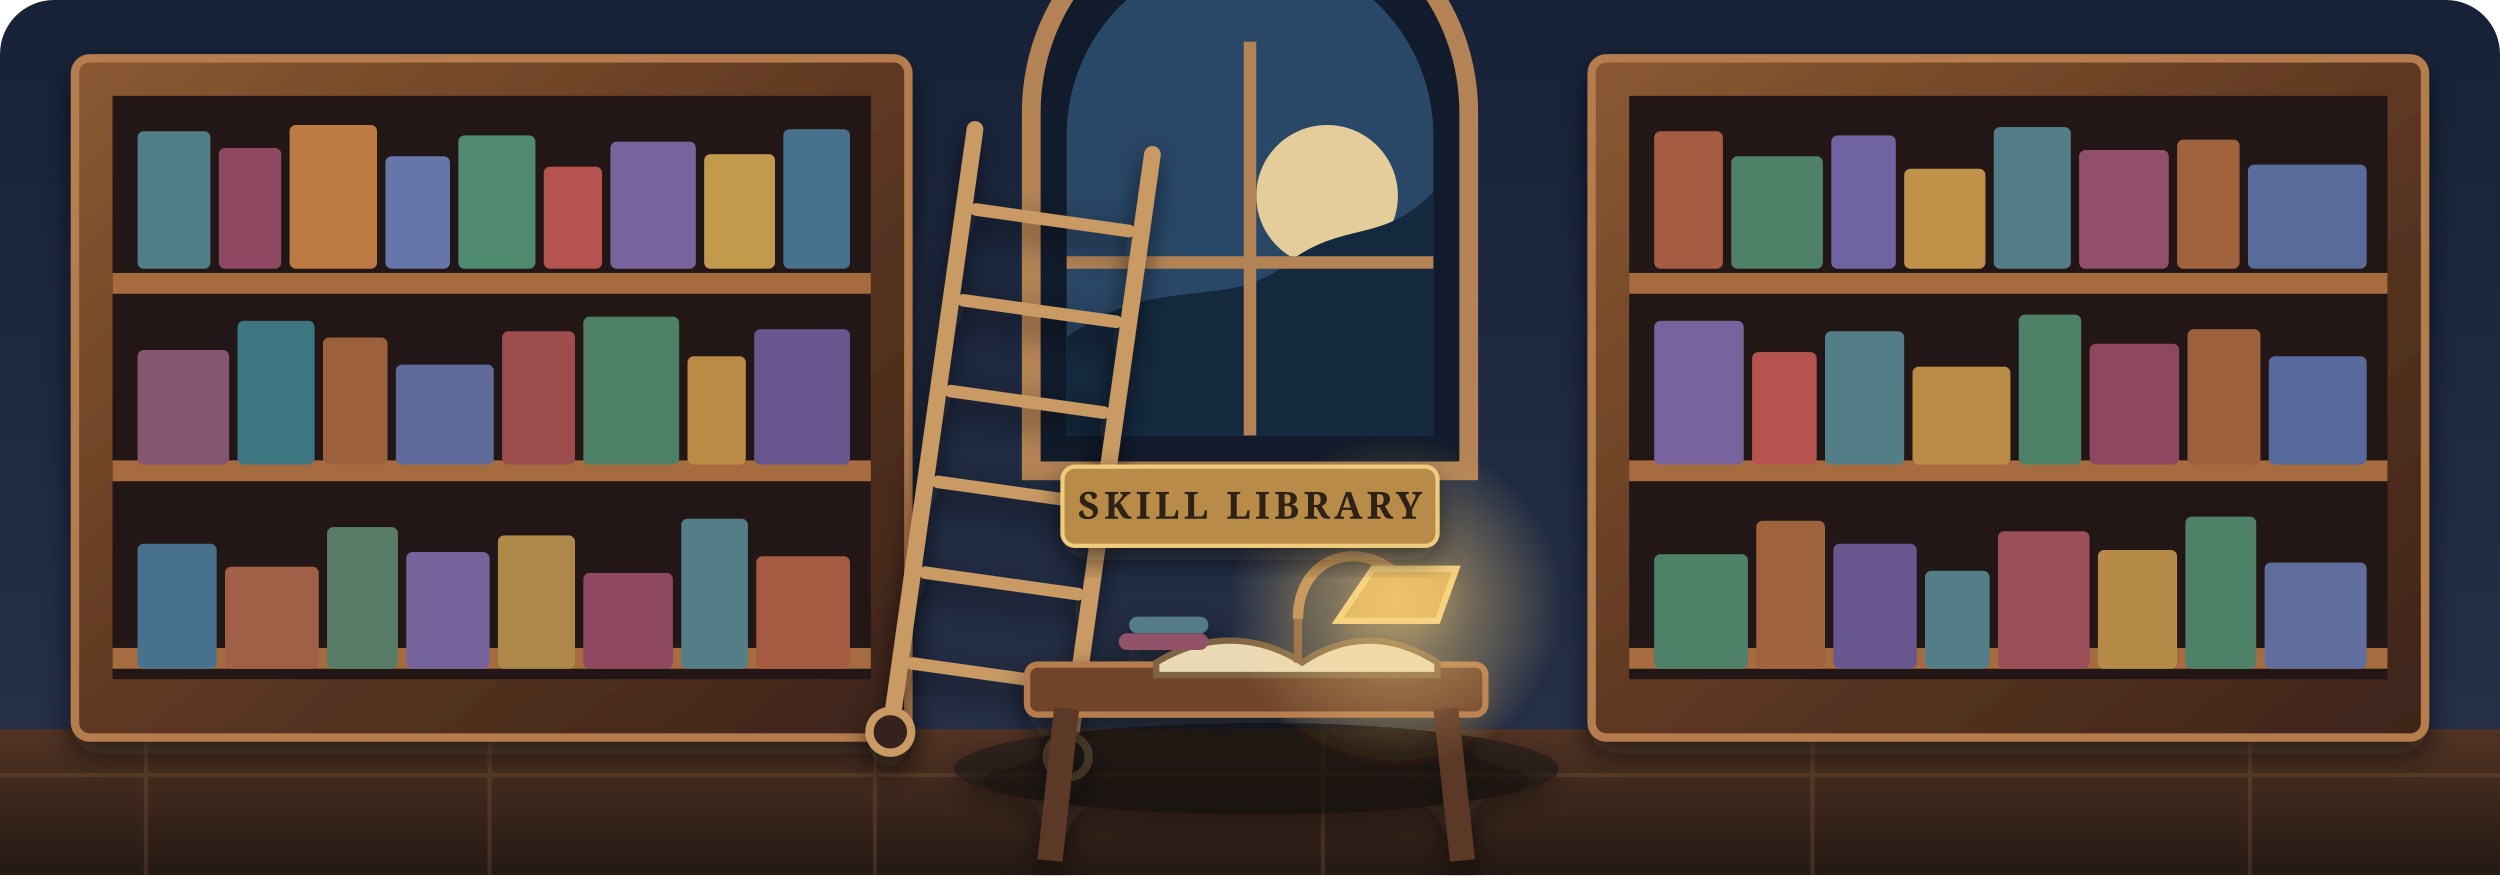
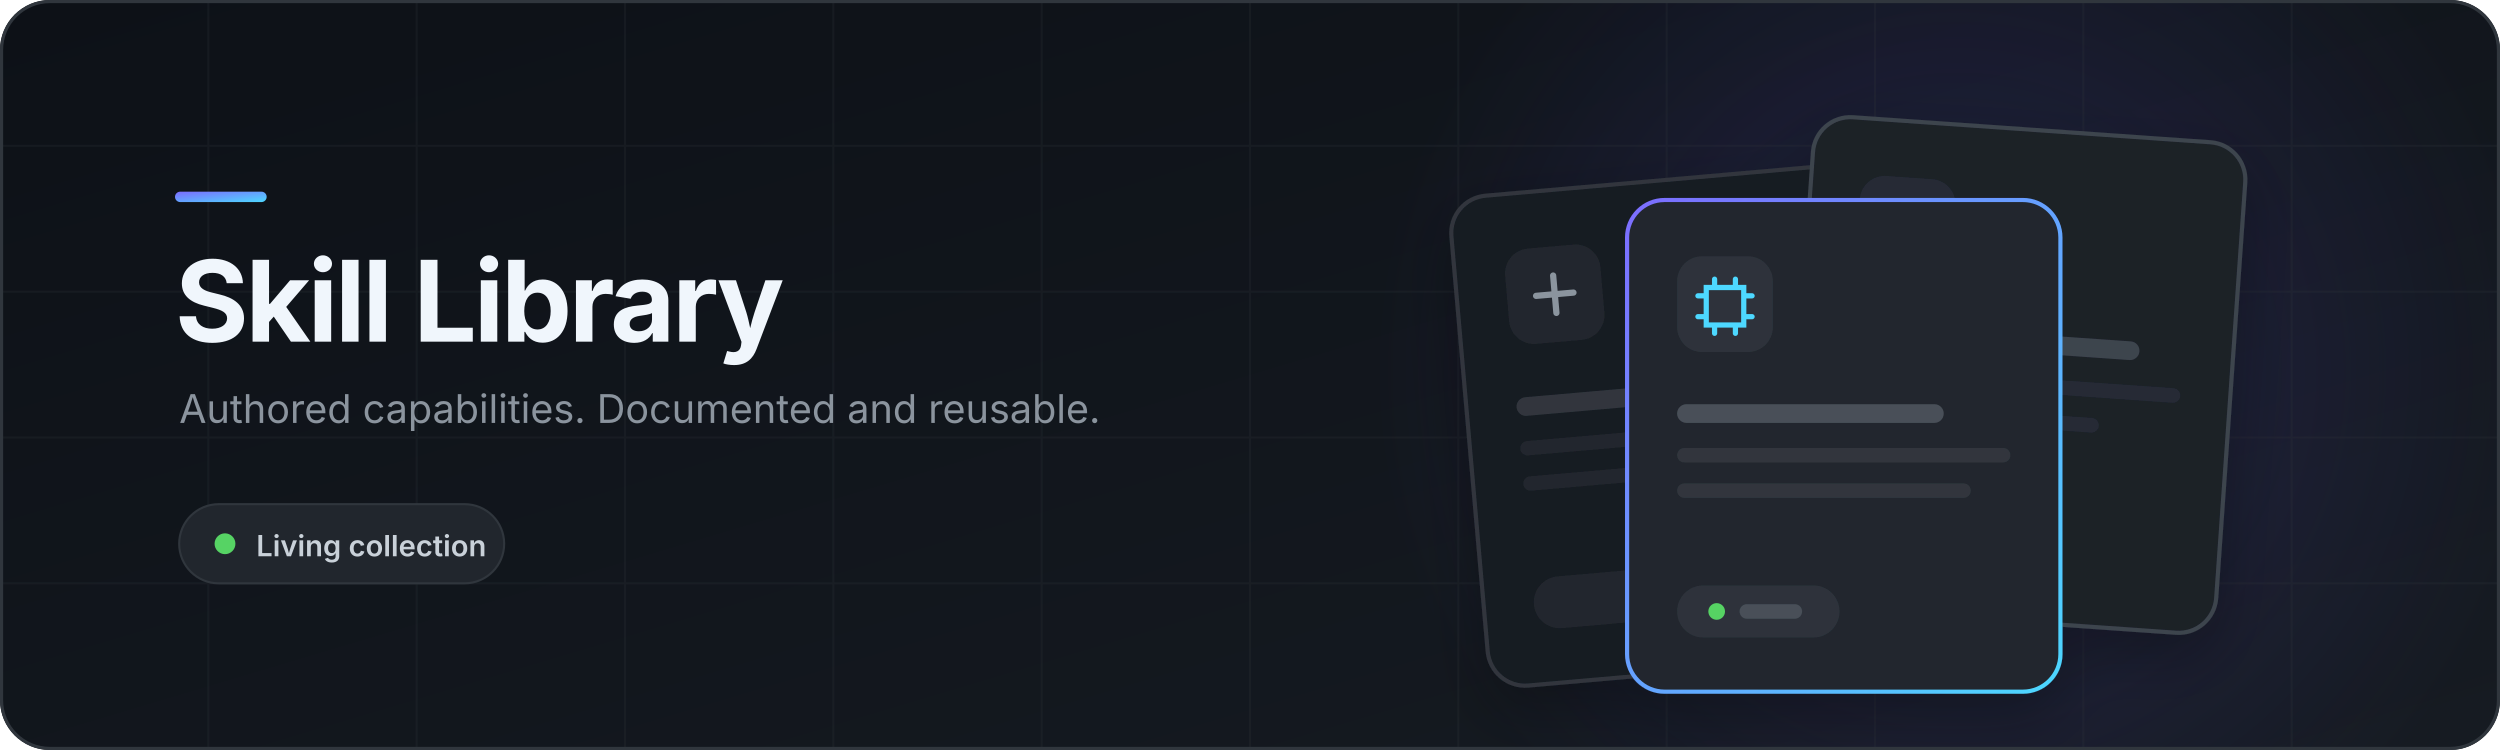
- <svg xmlns="http://www.w3.org/2000/svg" width="1200" height="420" viewBox="0 0 1200 420" role="img" aria-labelledby="title desc">
+ <svg xmlns="http://www.w3.org/2000/svg" width="1200" height="360" viewBox="0 0 1200 360" role="img" aria-labelledby="title desc">
  <defs>
-     <linearGradient id="wall" x1="0" y1="0" x2="0" y2="1">
-       <stop offset="0" stop-color="#172238" />
-       <stop offset="1" stop-color="#28324a" />
+     <linearGradient id="background" x1="0" y1="0" x2="1" y2="1">
+       <stop offset="0" stop-color="#0d1117" />
+       <stop offset="1" stop-color="#161b22" />
    </linearGradient>
-     <linearGradient id="wood" x1="0" y1="0" x2="1" y2="1">
-       <stop offset="0" stop-color="#8b5a32" />
-       <stop offset=".5" stop-color="#5f3822" />
-       <stop offset="1" stop-color="#3d2419" />
+     <linearGradient id="accent" x1="0" y1="0" x2="1" y2="1">
+       <stop offset="0" stop-color="#7c6cff" />
+       <stop offset="1" stop-color="#4dd8ff" />
    </linearGradient>
-     <linearGradient id="floor" x1="0" y1="0" x2="0" y2="1">
-       <stop offset="0" stop-color="#523424" />
-       <stop offset="1" stop-color="#241914" />
-     </linearGradient>
-     <radialGradient id="lampGlow">
-       <stop offset="0" stop-color="#ffd98a" stop-opacity=".54" />
-       <stop offset="1" stop-color="#ffd98a" stop-opacity="0" />
+     <radialGradient id="glow" cx="50%" cy="50%" r="50%">
+       <stop offset="0" stop-color="#6d5dfc" stop-opacity=".18" />
+       <stop offset="1" stop-color="#6d5dfc" stop-opacity="0" />
    </radialGradient>
-     <filter id="shadow" x="-40%" y="-40%" width="180%" height="180%">
-       <feDropShadow dx="0" dy="6" stdDeviation="7" flood-color="#130c08" flood-opacity=".6" />
+     <filter id="shadow" x="-30%" y="-30%" width="160%" height="160%">
+       <feDropShadow dx="0" dy="12" stdDeviation="14" flood-color="#000000" flood-opacity=".28" />
    </filter>
  </defs>
-   <rect width="1200" height="420" rx="26" fill="url(#wall)" />
-   <rect y="350" width="1200" height="70" fill="url(#floor)" />
-   <path d="M0 372H1200M70 350v70M235 350v70M420 350v70M635 350v70M870 350v70M1080 350v70" stroke="#9b6741" stroke-opacity=".25" stroke-width="2" />
-   <path d="M495 54a105 105 0 0 1 210 0v172H495z" fill="#111b2b" stroke="#b48355" stroke-width="9" />
-   <path d="M512 65a88 88 0 0 1 176 0v144H512z" fill="#294766" />
-   <circle cx="637" cy="94" r="34" fill="#f5d8a0" opacity=".92" />
-   <path d="M512 162c44-32 76-12 105-35 28-22 46-9 71-35v117H512z" fill="#14283e" />
-   <path d="M600 20v189M512 126h176" stroke="#b48355" stroke-width="6" />
-   <g transform="translate(36 28)" filter="url(#shadow)">
-     <rect width="400" height="326" rx="7" fill="url(#wood)" stroke="#b57b4d" stroke-width="4" />
-     <rect x="18" y="18" width="364" height="280" fill="#211712" />
-     <path d="M18 108h364M18 198h364M18 288h364" stroke="#a66c40" stroke-width="10" />
-     <g transform="translate(30 35)">
-       <rect width="35" height="66" rx="3" fill="#517d86" />
-       <rect x="39" y="8" width="30" height="58" rx="3" fill="#8d4760" />
-       <rect x="73" y="-3" width="42" height="69" rx="3" fill="#bd7a42" />
-       <rect x="119" y="12" width="31" height="54" rx="3" fill="#6676a8" />
-       <rect x="154" y="2" width="37" height="64" rx="3" fill="#4f8a6f" />
-       <rect x="195" y="17" width="28" height="49" rx="3" fill="#b5534f" />
-       <rect x="227" y="5" width="41" height="61" rx="3" fill="#78649c" />
-       <rect x="272" y="11" width="34" height="55" rx="3" fill="#c19a4d" />
-       <rect x="310" y="-1" width="32" height="67" rx="3" fill="#47718d" />
-     </g>
-     <g transform="translate(30 126)">
-       <rect x="0" y="14" width="44" height="55" rx="3" fill="#86546f" />
-       <rect x="48" y="0" width="37" height="69" rx="3" fill="#3e7681" />
-       <rect x="89" y="8" width="31" height="61" rx="3" fill="#9c613c" />
-       <rect x="124" y="21" width="47" height="48" rx="3" fill="#5f6c9b" />
-       <rect x="175" y="5" width="35" height="64" rx="3" fill="#9d4e4d" />
-       <rect x="214" y="-2" width="46" height="71" rx="3" fill="#4d8065" />
-       <rect x="264" y="17" width="28" height="52" rx="3" fill="#b88c45" />
-       <rect x="296" y="4" width="46" height="65" rx="3" fill="#68568e" />
-     </g>
-     <g transform="translate(30 221)">
-       <rect x="0" y="12" width="38" height="60" rx="3" fill="#47718d" />
-       <rect x="42" y="23" width="45" height="49" rx="3" fill="#a05f46" />
-       <rect x="91" y="4" width="34" height="68" rx="3" fill="#587c67" />
-       <rect x="129" y="16" width="40" height="56" rx="3" fill="#75639c" />
-       <rect x="173" y="8" width="37" height="64" rx="3" fill="#ad8849" />
-       <rect x="214" y="26" width="43" height="46" rx="3" fill="#8d4760" />
-       <rect x="261" y="0" width="32" height="72" rx="3" fill="#527e88" />
-       <rect x="297" y="18" width="45" height="54" rx="3" fill="#a55a42" />
+   <rect width="1200" height="360" rx="24" fill="url(#background)" />
+   <circle cx="940" cy="178" r="280" fill="url(#glow)" />
+   <path d="M0 70H1200M0 140H1200M0 210H1200M0 280H1200M100 0V360M200 0V360M300 0V360M400 0V360M500 0V360M600 0V360M700 0V360M800 0V360M900 0V360M1000 0V360M1100 0V360" stroke="#30363d" stroke-width="1" opacity=".22" />
+   <g transform="translate(84 92)">
+     <rect width="44" height="5" rx="2.5" fill="url(#accent)" />
+     <text x="0" y="72" fill="#f0f6fc" font-family="Inter, Segoe UI, Arial, sans-serif" font-size="54" font-weight="700" letter-spacing="-1.5">Skill Library</text>
+     <text x="2" y="111" fill="#8b949e" font-family="Inter, Segoe UI, Arial, sans-serif" font-size="19">Authored capabilities. Documented and reusable.</text>
+     <g transform="translate(2 150)">
+       <rect width="156" height="38" rx="19" fill="#21262d" stroke="#30363d" />
+       <circle cx="22" cy="19" r="5" fill="#56d364" />
+       <text x="37" y="25" fill="#c9d1d9" font-family="Inter, Segoe UI, Arial, sans-serif" font-size="14" font-weight="600">Living collection</text>
    </g>
  </g>
-   <g transform="translate(764 28)" filter="url(#shadow)">
-     <rect width="400" height="326" rx="7" fill="url(#wood)" stroke="#b57b4d" stroke-width="4" />
-     <rect x="18" y="18" width="364" height="280" fill="#211712" />
-     <path d="M18 108h364M18 198h364M18 288h364" stroke="#a66c40" stroke-width="10" />
-     <g transform="translate(30 35)">
-       <rect width="33" height="66" rx="3" fill="#a55a42" />
-       <rect x="37" y="12" width="44" height="54" rx="3" fill="#4f8068" />
-       <rect x="85" y="2" width="31" height="64" rx="3" fill="#6f63a1" />
-       <rect x="120" y="18" width="39" height="48" rx="3" fill="#bf9149" />
-       <rect x="163" y="-2" width="37" height="68" rx="3" fill="#527d87" />
-       <rect x="204" y="9" width="43" height="57" rx="3" fill="#92506b" />
-       <rect x="251" y="4" width="30" height="62" rx="3" fill="#9f633d" />
-       <rect x="285" y="16" width="57" height="50" rx="3" fill="#596c9c" />
+   <g transform="translate(705 58)" filter="url(#shadow)">
+     <g transform="translate(0 28) rotate(-5 104 118)">
+       <rect width="208" height="236" rx="18" fill="#161b22" stroke="#30363d" stroke-width="2" />
+       <rect x="24" y="27" width="46" height="46" rx="12" fill="#21262d" />
+       <path d="M38 50h18M47 41v18" stroke="#8b949e" stroke-width="3" stroke-linecap="round" />
+       <rect x="24" y="98" width="118" height="9" rx="4.5" fill="#30363d" />
+       <rect x="24" y="119" width="154" height="7" rx="3.5" fill="#21262d" />
+       <rect x="24" y="136" width="133" height="7" rx="3.5" fill="#21262d" />
+       <rect x="24" y="185" width="70" height="25" rx="12.5" fill="#21262d" />
    </g>
-     <g transform="translate(30 126)">
-       <rect width="43" height="69" rx="3" fill="#78649c" />
-       <rect x="47" y="15" width="31" height="54" rx="3" fill="#b5534f" />
-       <rect x="82" y="5" width="38" height="64" rx="3" fill="#527d87" />
-       <rect x="124" y="22" width="47" height="47" rx="3" fill="#b88c45" />
-       <rect x="175" y="-3" width="30" height="72" rx="3" fill="#4e8168" />
-       <rect x="209" y="11" width="43" height="58" rx="3" fill="#8d4760" />
-       <rect x="256" y="4" width="35" height="65" rx="3" fill="#9d613d" />
-       <rect x="295" y="17" width="47" height="52" rx="3" fill="#596b9b" />
+     <g transform="translate(158 4) rotate(4 104 118)">
+       <rect width="208" height="236" rx="18" fill="#1b2028" stroke="#3d444d" stroke-width="2" />
+       <rect x="24" y="27" width="46" height="46" rx="12" fill="#262c36" />
+       <path d="M38 49l7 7 15-17" fill="none" stroke="#7c6cff" stroke-width="3.5" stroke-linecap="round" stroke-linejoin="round" />
+       <rect x="24" y="98" width="139" height="9" rx="4.5" fill="#3d444d" />
+       <rect x="24" y="119" width="160" height="7" rx="3.5" fill="#262c36" />
+       <rect x="24" y="136" width="122" height="7" rx="3.5" fill="#262c36" />
+       <rect x="24" y="185" width="86" height="25" rx="12.5" fill="#262c36" />
    </g>
-     <g transform="translate(30 221)">
-       <rect x="0" y="17" width="45" height="55" rx="3" fill="#4f8068" />
-       <rect x="49" y="1" width="33" height="71" rx="3" fill="#9f633d" />
-       <rect x="86" y="12" width="40" height="60" rx="3" fill="#68568e" />
-       <rect x="130" y="25" width="31" height="47" rx="3" fill="#527d87" />
-       <rect x="165" y="6" width="44" height="66" rx="3" fill="#9a4f58" />
-       <rect x="213" y="15" width="38" height="57" rx="3" fill="#b68b46" />
-       <rect x="255" y="-1" width="34" height="73" rx="3" fill="#4f8068" />
-       <rect x="293" y="21" width="49" height="51" rx="3" fill="#616e9e" />
+     <g transform="translate(76 38)">
+       <rect width="208" height="236" rx="18" fill="#21262d" stroke="url(#accent)" stroke-width="2" />
+       <rect x="24" y="27" width="46" height="46" rx="12" fill="#2d333b" />
+       <path d="M38 42h18v18H38zM42 38v4M52 38v4M42 60v4M52 60v4M34 46h4M34 56h4M56 46h4M56 56h4" fill="none" stroke="#4dd8ff" stroke-width="2.5" stroke-linecap="round" />
+       <rect x="24" y="98" width="128" height="9" rx="4.5" fill="#484f58" />
+       <rect x="24" y="119" width="160" height="7" rx="3.5" fill="#30363d" />
+       <rect x="24" y="136" width="141" height="7" rx="3.5" fill="#30363d" />
+       <rect x="24" y="185" width="78" height="25" rx="12.5" fill="#2d333b" />
+       <circle cx="43" cy="197.5" r="4" fill="#56d364" />
+       <rect x="54" y="194" width="30" height="7" rx="3.5" fill="#484f58" />
    </g>
  </g>
-   <g transform="translate(430 68) rotate(8 70 140)" stroke="#c99a63" stroke-width="8" stroke-linecap="round" filter="url(#shadow)">
-     <path d="M18 0v286M104 0v286" />
-     <path d="M24 38h74M24 82h74M24 126h74M24 170h74M24 214h74M24 258h74" stroke-width="6" />
-     <circle cx="18" cy="292" r="10" fill="#34231a" stroke-width="4" />
-     <circle cx="104" cy="292" r="10" fill="#34231a" stroke-width="4" />
-   </g>
-   <g transform="translate(493 270)" filter="url(#shadow)">
-     <ellipse cx="110" cy="99" rx="145" ry="22" fill="#15100d" opacity=".55" />
-     <rect x="0" y="49" width="220" height="24" rx="5" fill="#70452c" stroke="#b57b4d" stroke-width="3" />
-     <path d="M19 70l-8 73M201 70l8 73" stroke="#5c3825" stroke-width="12" />
-     <path d="M62 48c23-14 48-14 70 0 21-14 43-14 65 0v6H62z" fill="#ead9b5" stroke="#806344" stroke-width="3" />
-     <path d="M130 26v22" stroke="#87613b" stroke-width="4" />
-     <path d="M130 27c0-29 28-39 48-21" fill="none" stroke="#b8874f" stroke-width="5" />
-     <path d="M166 3h40l-9 25h-48z" fill="#d7a84f" stroke="#f2cf7a" stroke-width="3" />
-     <circle cx="177" cy="19" r="80" fill="url(#lampGlow)" />
-     <rect x="44" y="34" width="43" height="8" rx="4" fill="#92536a" />
-     <rect x="49" y="26" width="38" height="8" rx="4" fill="#537c87" />
-   </g>
-   <g transform="translate(510 224)" filter="url(#shadow)">
-     <rect width="180" height="38" rx="6" fill="#b88b48" stroke="#f0cd7d" stroke-width="2" />
-     <text x="90" y="25" fill="#2e2116" font-family="Georgia, serif" font-size="18" font-weight="700" text-anchor="middle" letter-spacing="2">SKILL LIBRARY</text>
-   </g>
+   <rect x=".75" y=".75" width="1198.5" height="358.5" rx="23.25" fill="none" stroke="#30363d" stroke-width="1.5" />
</svg>
